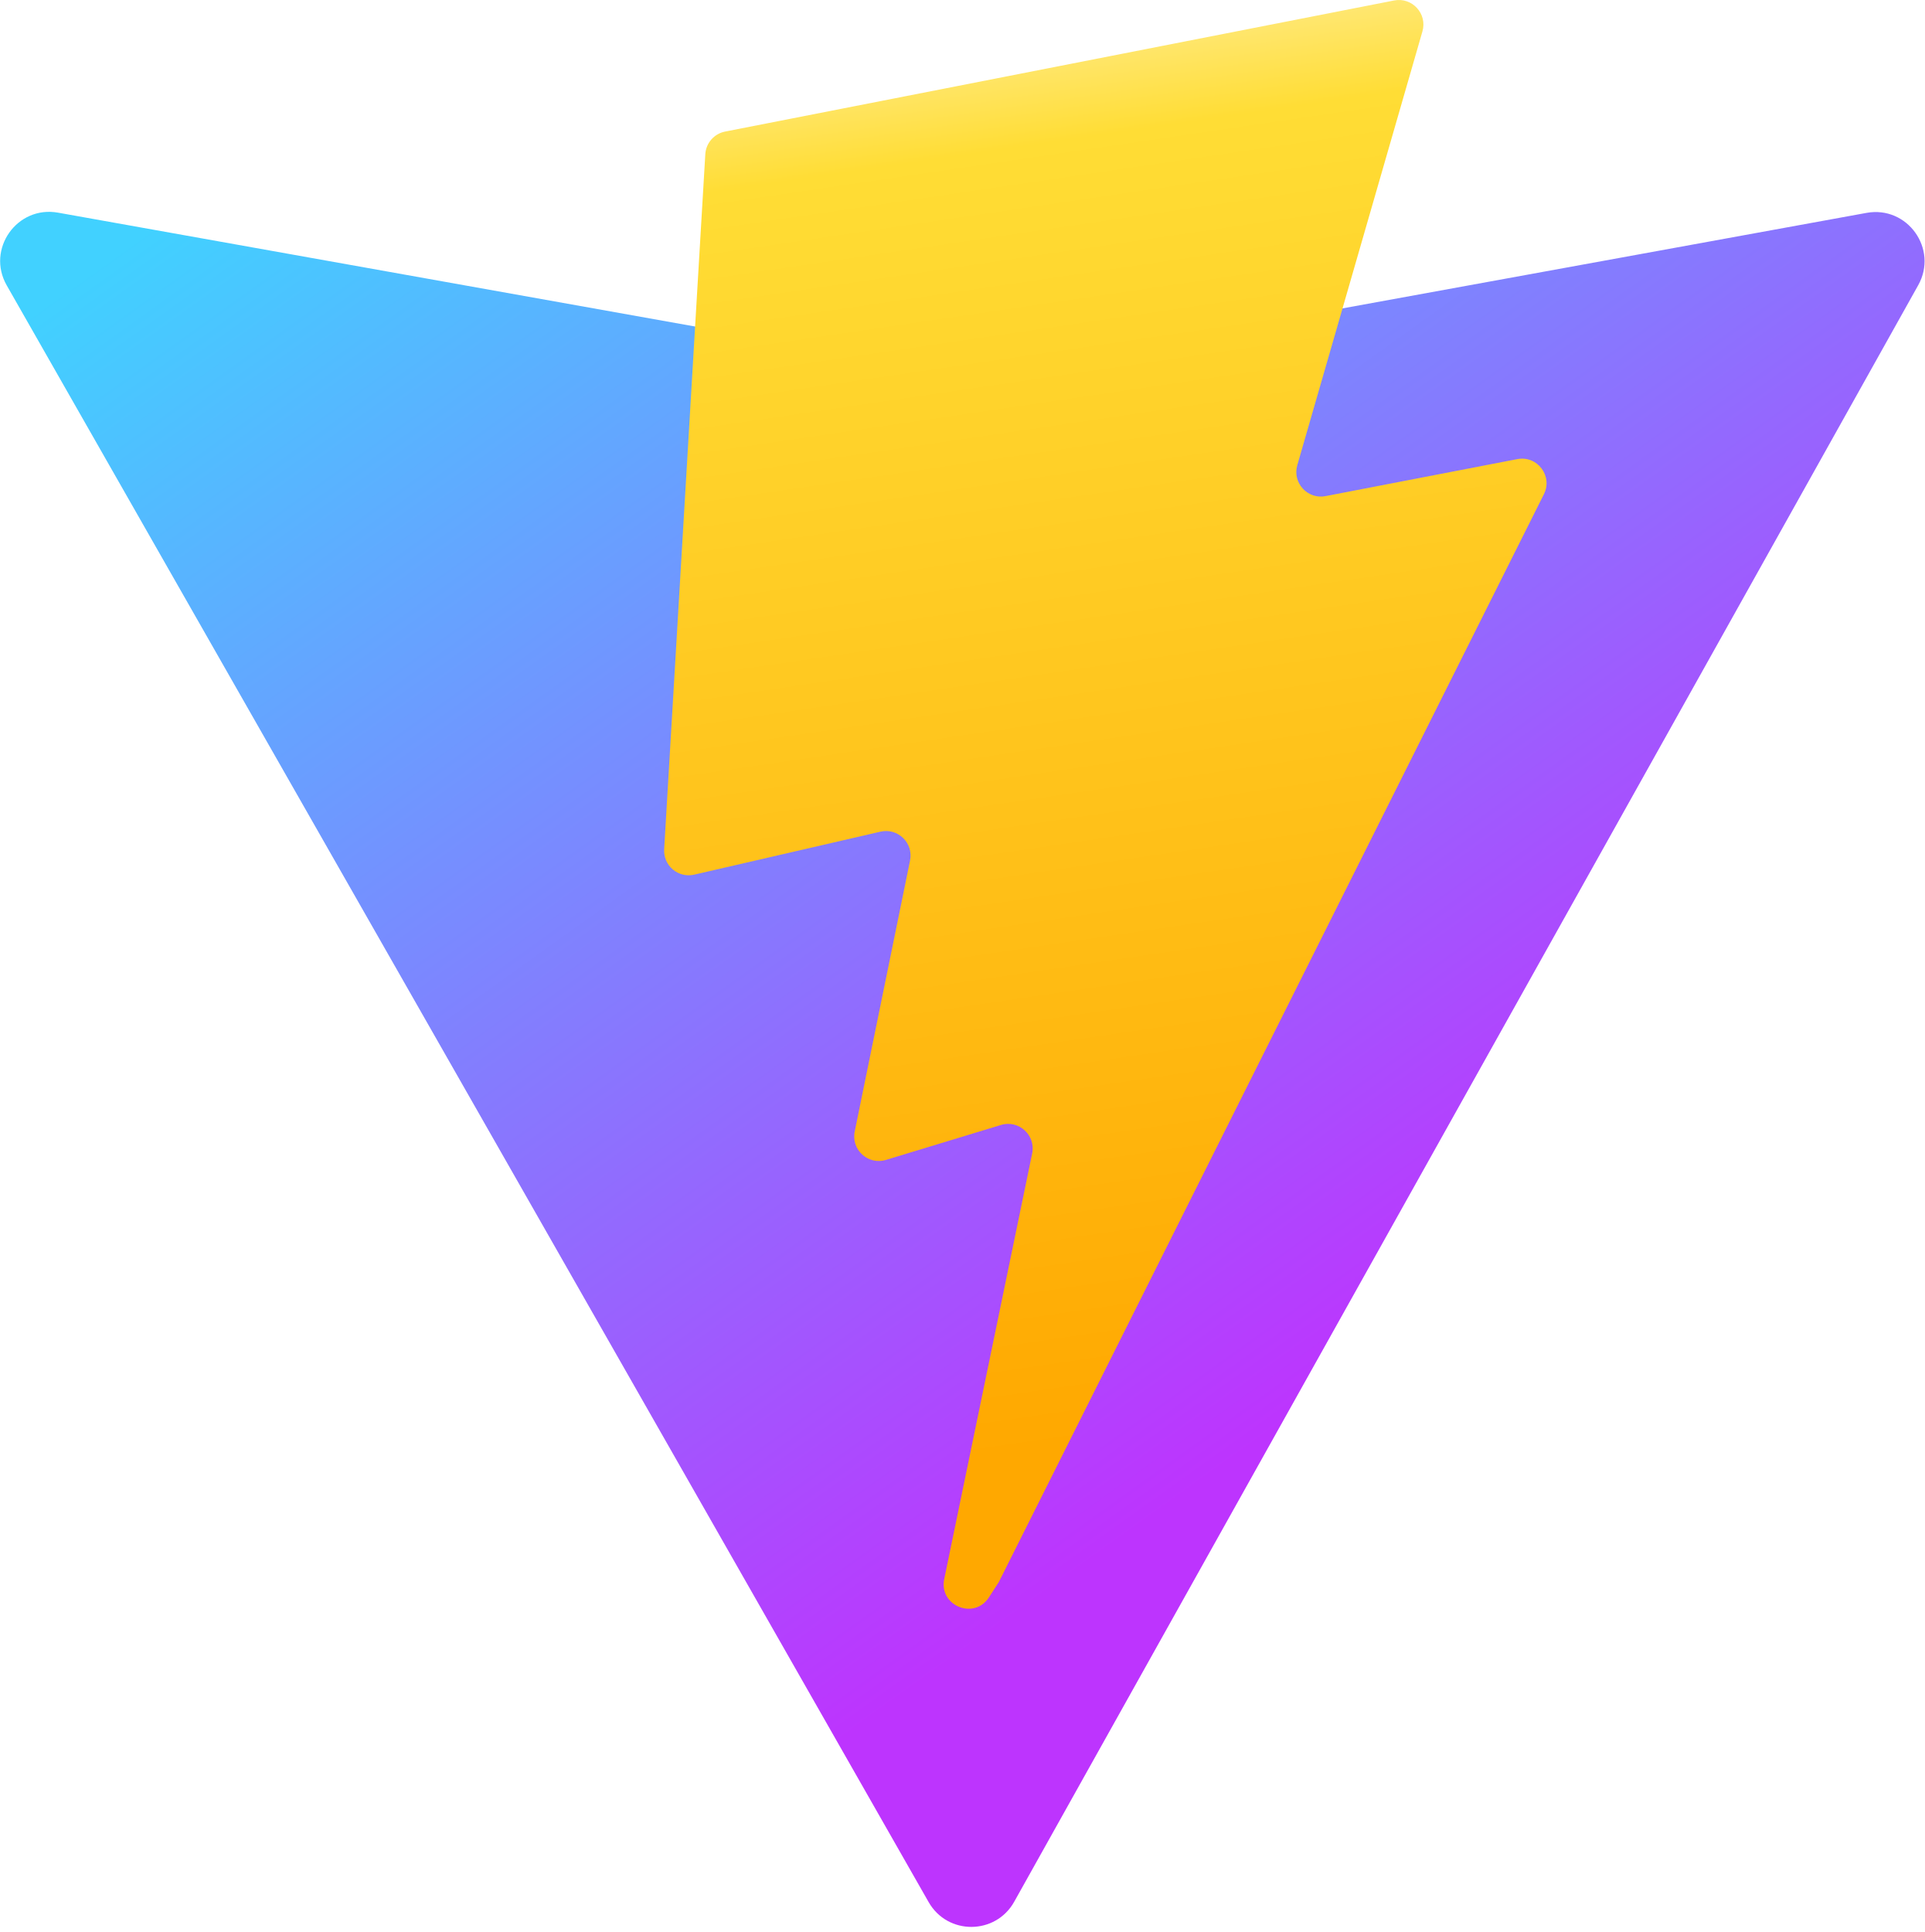
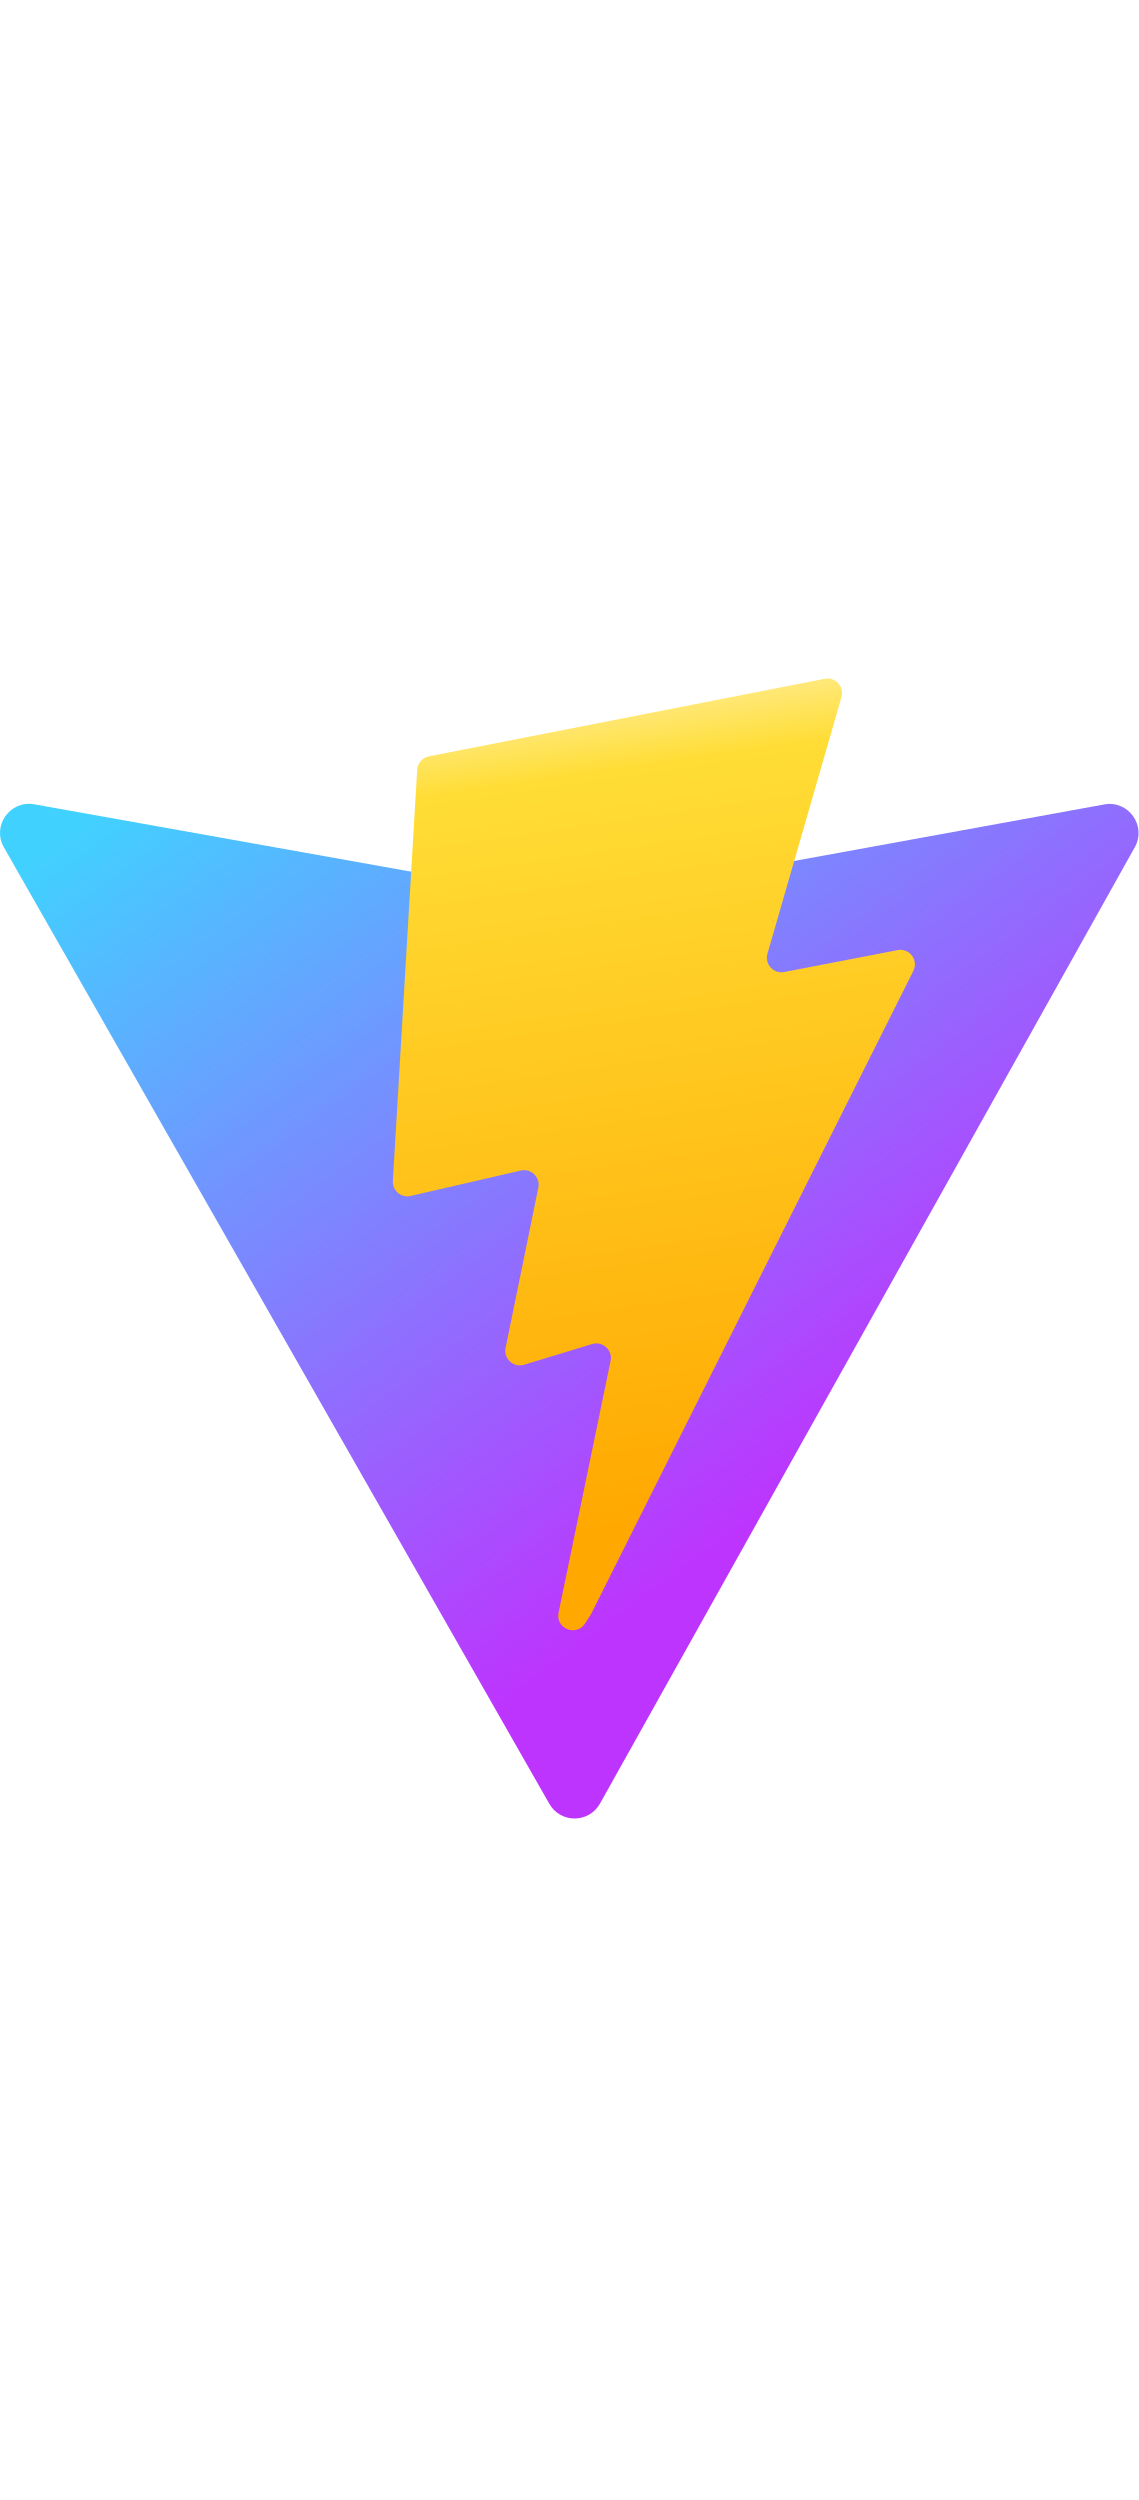
- <svg xmlns="http://www.w3.org/2000/svg" aria-hidden="true" role="img" class="iconify iconify--logos" width="31.88" height="32" preserveAspectRatio="xMidYMid meet" viewBox="0 0 256 257">
+ <svg xmlns="http://www.w3.org/2000/svg" aria-hidden="true" role="img" className="iconify iconify--logos" width="31.88" height="70" preserveAspectRatio="xMidYMid meet" viewBox="0 0 256 257">
  <defs>
    <linearGradient id="IconifyId1813088fe1fbc01fb466" x1="-.828%" x2="57.636%" y1="7.652%" y2="78.411%">
      <stop offset="0%" stop-color="#41D1FF" />
      <stop offset="100%" stop-color="#BD34FE" />
    </linearGradient>
    <linearGradient id="IconifyId1813088fe1fbc01fb467" x1="43.376%" x2="50.316%" y1="2.242%" y2="89.03%">
      <stop offset="0%" stop-color="#FFEA83" />
      <stop offset="8.333%" stop-color="#FFDD35" />
      <stop offset="100%" stop-color="#FFA800" />
    </linearGradient>
  </defs>
  <path fill="url(#IconifyId1813088fe1fbc01fb466)" d="M255.153 37.938L134.897 252.976c-2.483 4.44-8.862 4.466-11.382.048L.875 37.958c-2.746-4.814 1.371-10.646 6.827-9.67l120.385 21.517a6.537 6.537 0 0 0 2.322-.004l117.867-21.483c5.438-.991 9.574 4.796 6.877 9.62Z" />
  <path fill="url(#IconifyId1813088fe1fbc01fb467)" d="M185.432.063L96.44 17.501a3.268 3.268 0 0 0-2.634 3.014l-5.474 92.456a3.268 3.268 0 0 0 3.997 3.378l24.777-5.718c2.318-.535 4.413 1.507 3.936 3.838l-7.361 36.047c-.495 2.426 1.782 4.5 4.151 3.78l15.304-4.649c2.372-.72 4.652 1.36 4.15 3.788l-11.698 56.621c-.732 3.542 3.979 5.473 5.943 2.437l1.313-2.028l72.516-144.72c1.215-2.423-.88-5.186-3.54-4.672l-25.505 4.922c-2.396.462-4.435-1.77-3.759-4.114l16.646-57.705c.677-2.35-1.37-4.583-3.769-4.113Z" />
</svg>
